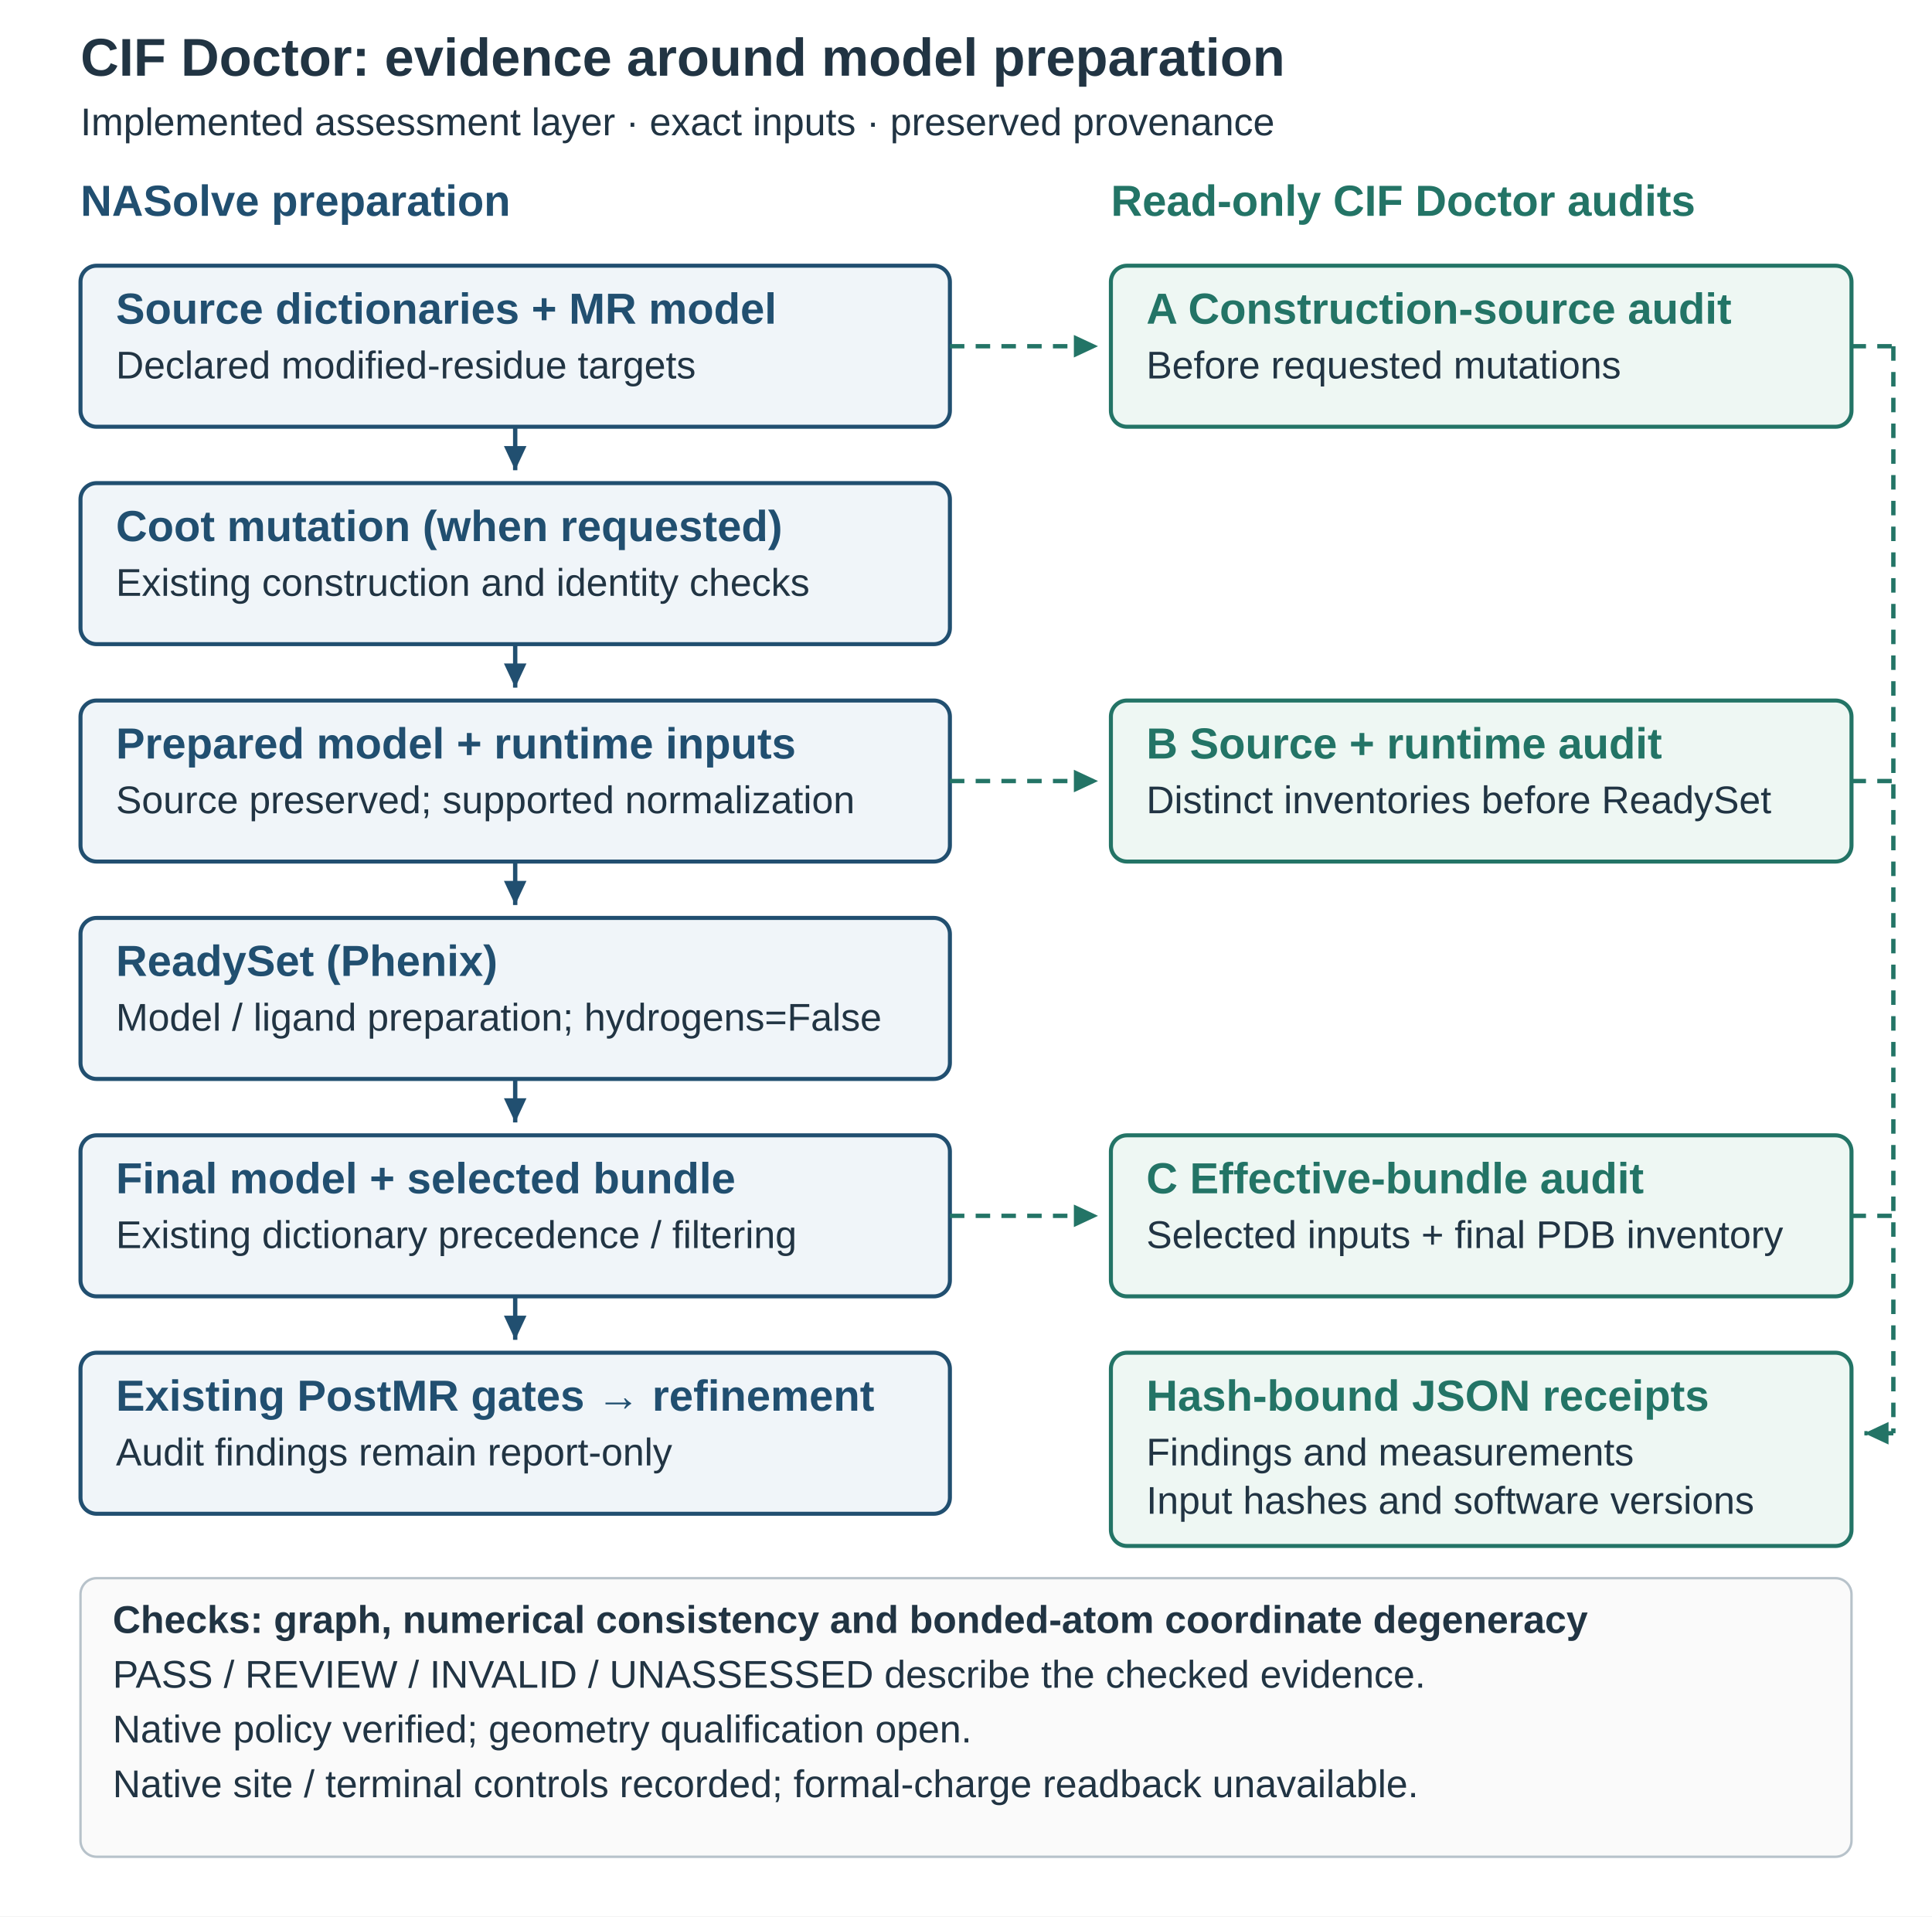
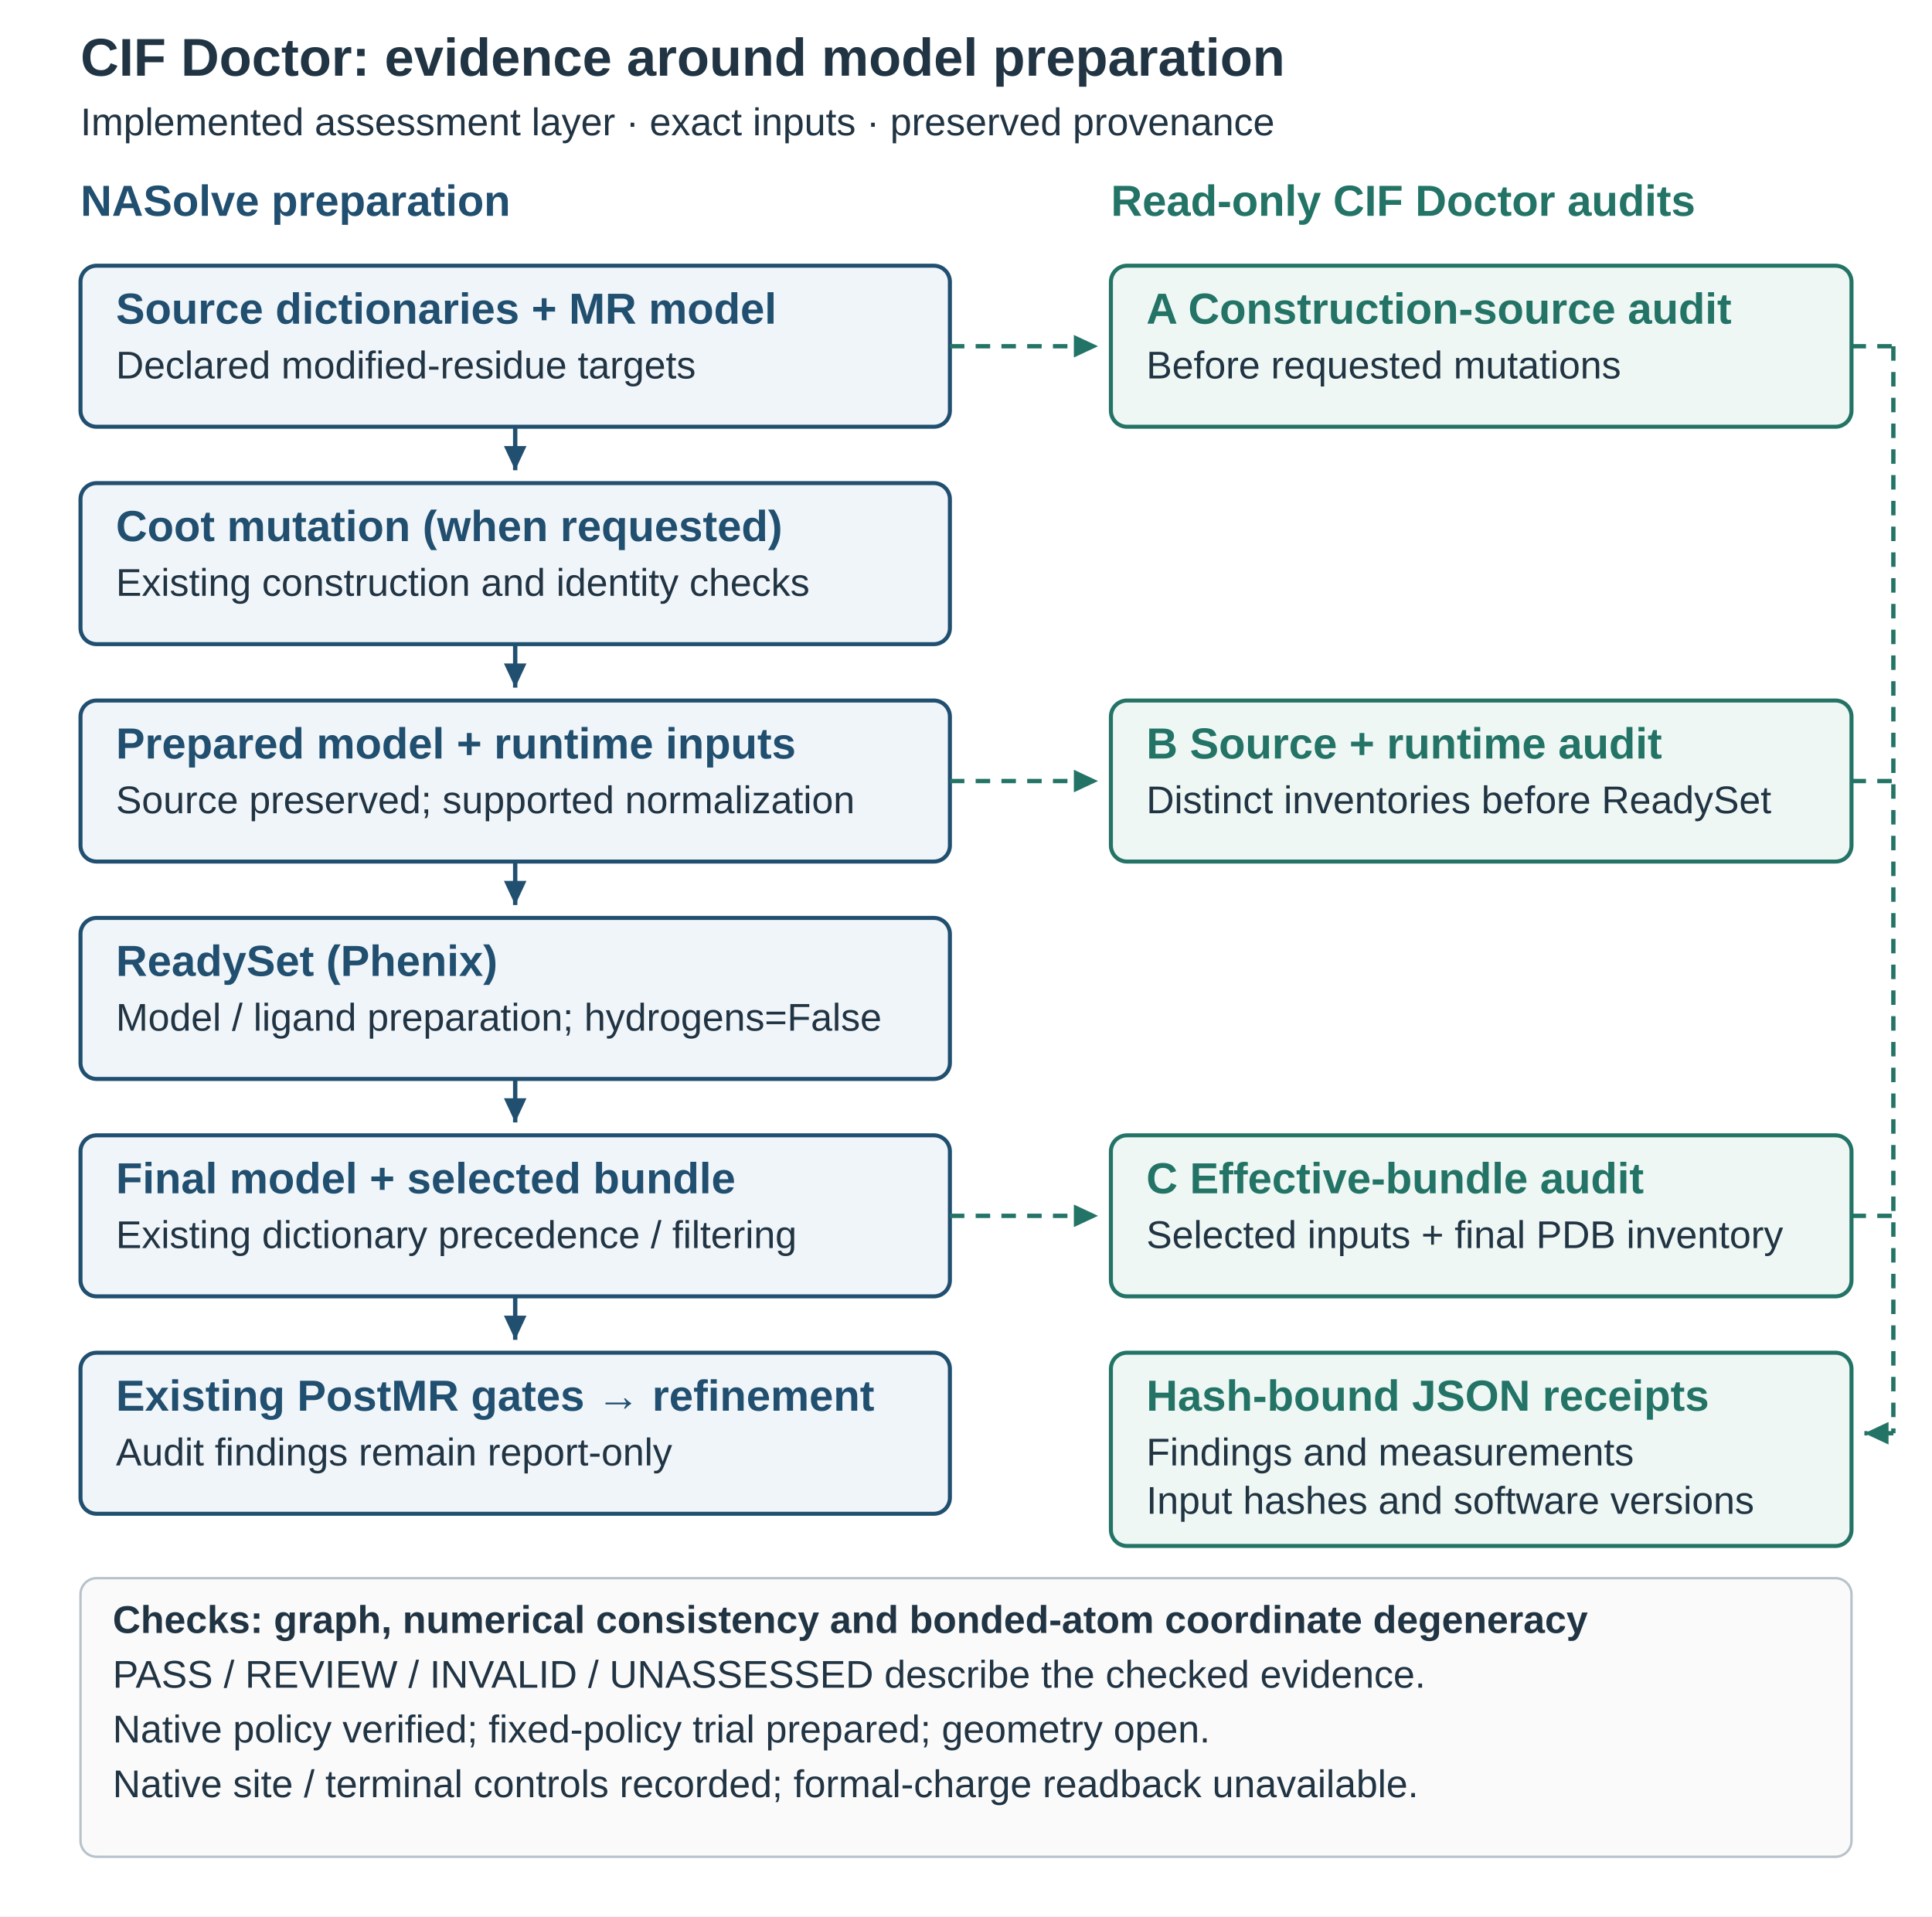
<svg xmlns="http://www.w3.org/2000/svg" width="180mm" height="178.5mm" viewBox="0 0 1200 1190" role="img" aria-labelledby="title description">
  <rect width="1200" height="1190" fill="white" />
  <text x="50" y="47" font-family="Arial, Helvetica, sans-serif" font-size="33" font-weight="bold" fill="#213443" text-anchor="start">CIF Doctor: evidence around model preparation</text>
  <text x="50" y="84" font-family="Arial, Helvetica, sans-serif" font-size="24" font-weight="normal" fill="#213443" text-anchor="start">Implemented assessment layer · exact inputs · preserved provenance</text>
  <text x="50" y="134" font-family="Arial, Helvetica, sans-serif" font-size="27" font-weight="bold" fill="#214f70" text-anchor="start">NASolve preparation</text>
  <text x="690" y="134" font-family="Arial, Helvetica, sans-serif" font-size="27" font-weight="bold" fill="#237466" text-anchor="start">Read-only CIF Doctor audits</text>
  <g id="source-inputs">
    <rect x="50" y="165" width="540" height="100" rx="10" fill="#f0f5f9" stroke="#214f70" stroke-width="2.5" />
    <text x="72" y="201" font-family="Arial, Helvetica, sans-serif" font-size="27" font-weight="bold" fill="#214f70" text-anchor="start">Source dictionaries + MR model</text>
    <text x="72" y="235" font-family="Arial, Helvetica, sans-serif" font-size="24" font-weight="normal" fill="#213443" text-anchor="start">Declared modified-residue targets</text>
  </g>
  <g id="coot-mutation">
    <rect x="50" y="300" width="540" height="100" rx="10" fill="#f0f5f9" stroke="#214f70" stroke-width="2.5" />
    <text x="72" y="336" font-family="Arial, Helvetica, sans-serif" font-size="27" font-weight="bold" fill="#214f70" text-anchor="start">Coot mutation (when requested)</text>
    <text x="72" y="370" font-family="Arial, Helvetica, sans-serif" font-size="24" font-weight="normal" fill="#213443" text-anchor="start">Existing construction and identity checks</text>
  </g>
  <g id="prepared-inputs">
    <rect x="50" y="435" width="540" height="100" rx="10" fill="#f0f5f9" stroke="#214f70" stroke-width="2.5" />
    <text x="72" y="471" font-family="Arial, Helvetica, sans-serif" font-size="27" font-weight="bold" fill="#214f70" text-anchor="start">Prepared model + runtime inputs</text>
    <text x="72" y="505" font-family="Arial, Helvetica, sans-serif" font-size="24" font-weight="normal" fill="#213443" text-anchor="start">Source preserved; supported normalization</text>
  </g>
  <g id="readyset">
    <rect x="50" y="570" width="540" height="100" rx="10" fill="#f0f5f9" stroke="#214f70" stroke-width="2.5" />
    <text x="72" y="606" font-family="Arial, Helvetica, sans-serif" font-size="27" font-weight="bold" fill="#214f70" text-anchor="start">ReadySet (Phenix)</text>
    <text x="72" y="640" font-family="Arial, Helvetica, sans-serif" font-size="24" font-weight="normal" fill="#213443" text-anchor="start">Model / ligand preparation; hydrogens=False</text>
  </g>
  <g id="effective-inputs">
    <rect x="50" y="705" width="540" height="100" rx="10" fill="#f0f5f9" stroke="#214f70" stroke-width="2.5" />
    <text x="72" y="741" font-family="Arial, Helvetica, sans-serif" font-size="27" font-weight="bold" fill="#214f70" text-anchor="start">Final model + selected bundle</text>
    <text x="72" y="775" font-family="Arial, Helvetica, sans-serif" font-size="24" font-weight="normal" fill="#213443" text-anchor="start">Existing dictionary precedence / filtering</text>
  </g>
  <g id="postmr-gates">
    <rect x="50" y="840" width="540" height="100" rx="10" fill="#f0f5f9" stroke="#214f70" stroke-width="2.5" />
    <text x="72" y="876" font-family="Arial, Helvetica, sans-serif" font-size="27" font-weight="bold" fill="#214f70" text-anchor="start">Existing PostMR gates → refinement</text>
    <text x="72" y="910" font-family="Arial, Helvetica, sans-serif" font-size="24" font-weight="normal" fill="#213443" text-anchor="start">Audit findings remain report-only</text>
  </g>
  <g id="preparation-flow-0">
    <path d="M 320.0 265.0 L 320.0 292.0" fill="none" stroke="#214f70" stroke-width="2.7" />
    <polygon points="320.0,292.0 313.0,277.0 327.0,277.0" fill="#214f70" />
  </g>
  <g id="preparation-flow-1">
    <path d="M 320.0 400.0 L 320.0 427.0" fill="none" stroke="#214f70" stroke-width="2.7" />
    <polygon points="320.0,427.0 313.0,412.0 327.0,412.0" fill="#214f70" />
  </g>
  <g id="preparation-flow-2">
    <path d="M 320.0 535.0 L 320.0 562.0" fill="none" stroke="#214f70" stroke-width="2.7" />
    <polygon points="320.0,562.0 313.0,547.0 327.0,547.0" fill="#214f70" />
  </g>
  <g id="preparation-flow-3">
    <path d="M 320.0 670.0 L 320.0 697.0" fill="none" stroke="#214f70" stroke-width="2.7" />
    <polygon points="320.0,697.0 313.0,682.0 327.0,682.0" fill="#214f70" />
  </g>
  <g id="preparation-flow-4">
    <path d="M 320.0 805.0 L 320.0 832.0" fill="none" stroke="#214f70" stroke-width="2.7" />
    <polygon points="320.0,832.0 313.0,817.0 327.0,817.0" fill="#214f70" />
  </g>
  <g id="mutation-audit">
    <rect x="690" y="165" width="460" height="100" rx="10" fill="#eef7f3" stroke="#237466" stroke-width="2.5" />
    <text x="712" y="201" font-family="Arial, Helvetica, sans-serif" font-size="27" font-weight="bold" fill="#237466" text-anchor="start">A  Construction-source audit</text>
    <text x="712" y="235" font-family="Arial, Helvetica, sans-serif" font-size="24" font-weight="normal" fill="#213443" text-anchor="start">Before requested mutations</text>
  </g>
  <g id="audit-branch-mutation-audit">
    <path d="M 590.0 215.0 L 599.0 215.0" fill="none" stroke="#237466" stroke-width="2.7" />
    <path d="M 606.0 215.0 L 615.0 215.0" fill="none" stroke="#237466" stroke-width="2.7" />
    <path d="M 622.0 215.0 L 631.0 215.0" fill="none" stroke="#237466" stroke-width="2.7" />
    <path d="M 638.0 215.0 L 647.0 215.0" fill="none" stroke="#237466" stroke-width="2.7" />
    <path d="M 654.0 215.0 L 663.0 215.0" fill="none" stroke="#237466" stroke-width="2.7" />
    <path d="M 670.0 215.0 L 679.0 215.0" fill="none" stroke="#237466" stroke-width="2.7" />
    <polygon points="682.0,215.0 667.0,222.0 667.0,208.0" fill="#237466" />
  </g>
  <g id="source-runtime-audit">
    <rect x="690" y="435" width="460" height="100" rx="10" fill="#eef7f3" stroke="#237466" stroke-width="2.5" />
    <text x="712" y="471" font-family="Arial, Helvetica, sans-serif" font-size="27" font-weight="bold" fill="#237466" text-anchor="start">B  Source + runtime audit</text>
    <text x="712" y="505" font-family="Arial, Helvetica, sans-serif" font-size="24" font-weight="normal" fill="#213443" text-anchor="start">Distinct inventories before ReadySet</text>
  </g>
  <g id="audit-branch-source-runtime-audit">
    <path d="M 590.0 485.0 L 599.0 485.0" fill="none" stroke="#237466" stroke-width="2.7" />
    <path d="M 606.0 485.0 L 615.0 485.0" fill="none" stroke="#237466" stroke-width="2.7" />
    <path d="M 622.0 485.0 L 631.0 485.0" fill="none" stroke="#237466" stroke-width="2.7" />
    <path d="M 638.0 485.0 L 647.0 485.0" fill="none" stroke="#237466" stroke-width="2.7" />
    <path d="M 654.0 485.0 L 663.0 485.0" fill="none" stroke="#237466" stroke-width="2.7" />
    <path d="M 670.0 485.0 L 679.0 485.0" fill="none" stroke="#237466" stroke-width="2.7" />
    <polygon points="682.0,485.0 667.0,492.0 667.0,478.0" fill="#237466" />
  </g>
  <g id="effective-audit">
    <rect x="690" y="705" width="460" height="100" rx="10" fill="#eef7f3" stroke="#237466" stroke-width="2.5" />
    <text x="712" y="741" font-family="Arial, Helvetica, sans-serif" font-size="27" font-weight="bold" fill="#237466" text-anchor="start">C  Effective-bundle audit</text>
    <text x="712" y="775" font-family="Arial, Helvetica, sans-serif" font-size="24" font-weight="normal" fill="#213443" text-anchor="start">Selected inputs + final PDB inventory</text>
  </g>
  <g id="audit-branch-effective-audit">
    <path d="M 590.0 755.0 L 599.0 755.0" fill="none" stroke="#237466" stroke-width="2.7" />
    <path d="M 606.0 755.0 L 615.0 755.0" fill="none" stroke="#237466" stroke-width="2.7" />
    <path d="M 622.0 755.0 L 631.0 755.0" fill="none" stroke="#237466" stroke-width="2.7" />
    <path d="M 638.0 755.0 L 647.0 755.0" fill="none" stroke="#237466" stroke-width="2.7" />
    <path d="M 654.0 755.0 L 663.0 755.0" fill="none" stroke="#237466" stroke-width="2.7" />
    <path d="M 670.0 755.0 L 679.0 755.0" fill="none" stroke="#237466" stroke-width="2.7" />
    <polygon points="682.0,755.0 667.0,762.0 667.0,748.0" fill="#237466" />
  </g>
  <g id="json-receipts">
    <rect x="690" y="840" width="460" height="120" rx="10" fill="#eef7f3" stroke="#237466" stroke-width="2.5" />
    <text x="712" y="876" font-family="Arial, Helvetica, sans-serif" font-size="27" font-weight="bold" fill="#237466" text-anchor="start">Hash-bound JSON receipts</text>
    <text x="712" y="910" font-family="Arial, Helvetica, sans-serif" font-size="24" font-weight="normal" fill="#213443" text-anchor="start">Findings and measurements</text>
    <text x="712" y="940" font-family="Arial, Helvetica, sans-serif" font-size="24" font-weight="normal" fill="#213443" text-anchor="start">Input hashes and software versions</text>
  </g>
  <g id="mutation-to-receipts">
    <path d="M 1150.0 215.0 L 1159.0 215.0" fill="none" stroke="#237466" stroke-width="2.7" />
    <path d="M 1166.0 215.0 L 1175.0 215.0" fill="none" stroke="#237466" stroke-width="2.7" />
    <path d="M 1176.0 215.0 L 1176.0 224.0" fill="none" stroke="#237466" stroke-width="2.7" />
    <path d="M 1176.0 231.0 L 1176.0 240.0" fill="none" stroke="#237466" stroke-width="2.7" />
    <path d="M 1176.0 247.0 L 1176.0 256.0" fill="none" stroke="#237466" stroke-width="2.7" />
    <path d="M 1176.0 263.0 L 1176.0 272.0" fill="none" stroke="#237466" stroke-width="2.7" />
    <path d="M 1176.0 279.0 L 1176.0 288.0" fill="none" stroke="#237466" stroke-width="2.7" />
    <path d="M 1176.0 295.0 L 1176.0 304.0" fill="none" stroke="#237466" stroke-width="2.7" />
    <path d="M 1176.0 311.0 L 1176.0 320.0" fill="none" stroke="#237466" stroke-width="2.7" />
    <path d="M 1176.0 327.0 L 1176.0 336.0" fill="none" stroke="#237466" stroke-width="2.7" />
    <path d="M 1176.0 343.0 L 1176.0 352.0" fill="none" stroke="#237466" stroke-width="2.7" />
    <path d="M 1176.0 359.0 L 1176.0 368.0" fill="none" stroke="#237466" stroke-width="2.7" />
    <path d="M 1176.0 375.0 L 1176.0 384.0" fill="none" stroke="#237466" stroke-width="2.7" />
    <path d="M 1176.0 391.0 L 1176.0 400.0" fill="none" stroke="#237466" stroke-width="2.7" />
    <path d="M 1176.0 407.0 L 1176.0 416.0" fill="none" stroke="#237466" stroke-width="2.7" />
    <path d="M 1176.0 423.0 L 1176.0 432.0" fill="none" stroke="#237466" stroke-width="2.7" />
    <path d="M 1176.0 439.0 L 1176.0 448.0" fill="none" stroke="#237466" stroke-width="2.7" />
    <path d="M 1176.0 455.0 L 1176.0 464.0" fill="none" stroke="#237466" stroke-width="2.7" />
    <path d="M 1176.0 471.0 L 1176.0 480.0" fill="none" stroke="#237466" stroke-width="2.7" />
    <path d="M 1176.0 487.0 L 1176.0 496.0" fill="none" stroke="#237466" stroke-width="2.7" />
    <path d="M 1176.0 503.0 L 1176.0 512.0" fill="none" stroke="#237466" stroke-width="2.7" />
    <path d="M 1176.0 519.0 L 1176.0 528.0" fill="none" stroke="#237466" stroke-width="2.7" />
    <path d="M 1176.0 535.0 L 1176.0 544.0" fill="none" stroke="#237466" stroke-width="2.7" />
    <path d="M 1176.0 551.0 L 1176.0 560.0" fill="none" stroke="#237466" stroke-width="2.7" />
    <path d="M 1176.0 567.0 L 1176.0 576.0" fill="none" stroke="#237466" stroke-width="2.7" />
    <path d="M 1176.0 583.0 L 1176.0 592.0" fill="none" stroke="#237466" stroke-width="2.7" />
    <path d="M 1176.0 599.0 L 1176.0 608.0" fill="none" stroke="#237466" stroke-width="2.7" />
    <path d="M 1176.0 615.0 L 1176.0 624.0" fill="none" stroke="#237466" stroke-width="2.7" />
    <path d="M 1176.0 631.0 L 1176.0 640.0" fill="none" stroke="#237466" stroke-width="2.7" />
    <path d="M 1176.0 647.0 L 1176.0 656.0" fill="none" stroke="#237466" stroke-width="2.7" />
    <path d="M 1176.0 663.0 L 1176.0 672.0" fill="none" stroke="#237466" stroke-width="2.7" />
    <path d="M 1176.0 679.0 L 1176.0 688.0" fill="none" stroke="#237466" stroke-width="2.7" />
    <path d="M 1176.0 695.0 L 1176.0 704.0" fill="none" stroke="#237466" stroke-width="2.7" />
    <path d="M 1176.0 711.0 L 1176.0 720.0" fill="none" stroke="#237466" stroke-width="2.7" />
    <path d="M 1176.0 727.0 L 1176.0 736.0" fill="none" stroke="#237466" stroke-width="2.7" />
    <path d="M 1176.0 743.0 L 1176.0 752.0" fill="none" stroke="#237466" stroke-width="2.7" />
    <path d="M 1176.0 759.0 L 1176.0 768.0" fill="none" stroke="#237466" stroke-width="2.7" />
    <path d="M 1176.0 775.0 L 1176.0 784.0" fill="none" stroke="#237466" stroke-width="2.7" />
    <path d="M 1176.0 791.0 L 1176.0 800.0" fill="none" stroke="#237466" stroke-width="2.7" />
    <path d="M 1176.0 807.0 L 1176.0 816.0" fill="none" stroke="#237466" stroke-width="2.7" />
    <path d="M 1176.0 823.0 L 1176.0 832.0" fill="none" stroke="#237466" stroke-width="2.7" />
    <path d="M 1176.0 839.0 L 1176.0 848.0" fill="none" stroke="#237466" stroke-width="2.7" />
    <path d="M 1176.0 855.0 L 1176.0 864.0" fill="none" stroke="#237466" stroke-width="2.7" />
    <path d="M 1176.0 871.0 L 1176.0 880.0" fill="none" stroke="#237466" stroke-width="2.7" />
    <path d="M 1176.0 887.0 L 1176.0 890.0" fill="none" stroke="#237466" stroke-width="2.7" />
    <path d="M 1176.0 890.0 L 1167.0 890.0" fill="none" stroke="#237466" stroke-width="2.7" />
    <path d="M 1160.0 890.0 L 1158.0 890.0" fill="none" stroke="#237466" stroke-width="2.7" />
    <polygon points="1158.0,890.0 1173.0,883.0 1173.0,897.0" fill="#237466" />
  </g>
  <g id="source-to-receipts">
    <path d="M 1150.0 485.0 L 1159.0 485.0" fill="none" stroke="#237466" stroke-width="2.7" />
    <path d="M 1166.0 485.0 L 1175.0 485.0" fill="none" stroke="#237466" stroke-width="2.7" />
  </g>
  <g id="effective-to-receipts">
    <path d="M 1150.0 755.0 L 1159.0 755.0" fill="none" stroke="#237466" stroke-width="2.7" />
    <path d="M 1166.0 755.0 L 1175.0 755.0" fill="none" stroke="#237466" stroke-width="2.7" />
  </g>
  <g id="scope-notes">
    <rect x="50" y="980" width="1100" height="173" rx="10" fill="#fafafa" stroke="#b7c2ca" stroke-width="1.5" />
    <text x="70" y="1014" font-family="Arial, Helvetica, sans-serif" font-size="24" font-weight="bold" fill="#213443" text-anchor="start">Checks: graph, numerical consistency and bonded-atom coordinate degeneracy</text>
    <text x="70" y="1048" font-family="Arial, Helvetica, sans-serif" font-size="24" font-weight="normal" fill="#213443" text-anchor="start">PASS / REVIEW / INVALID / UNASSESSED describe the checked evidence.</text>
-     <text x="70" y="1082" font-family="Arial, Helvetica, sans-serif" font-size="24" font-weight="normal" fill="#213443" text-anchor="start">Native policy verified; geometry qualification open.</text>
+     <text x="70" y="1082" font-family="Arial, Helvetica, sans-serif" font-size="24" font-weight="normal" fill="#213443" text-anchor="start">Native policy verified; fixed-policy trial prepared; geometry open.</text>
    <text x="70" y="1116" font-family="Arial, Helvetica, sans-serif" font-size="24" font-weight="normal" fill="#213443" text-anchor="start">Native site / terminal controls recorded; formal-charge readback unavailable.</text>
  </g>
</svg>
